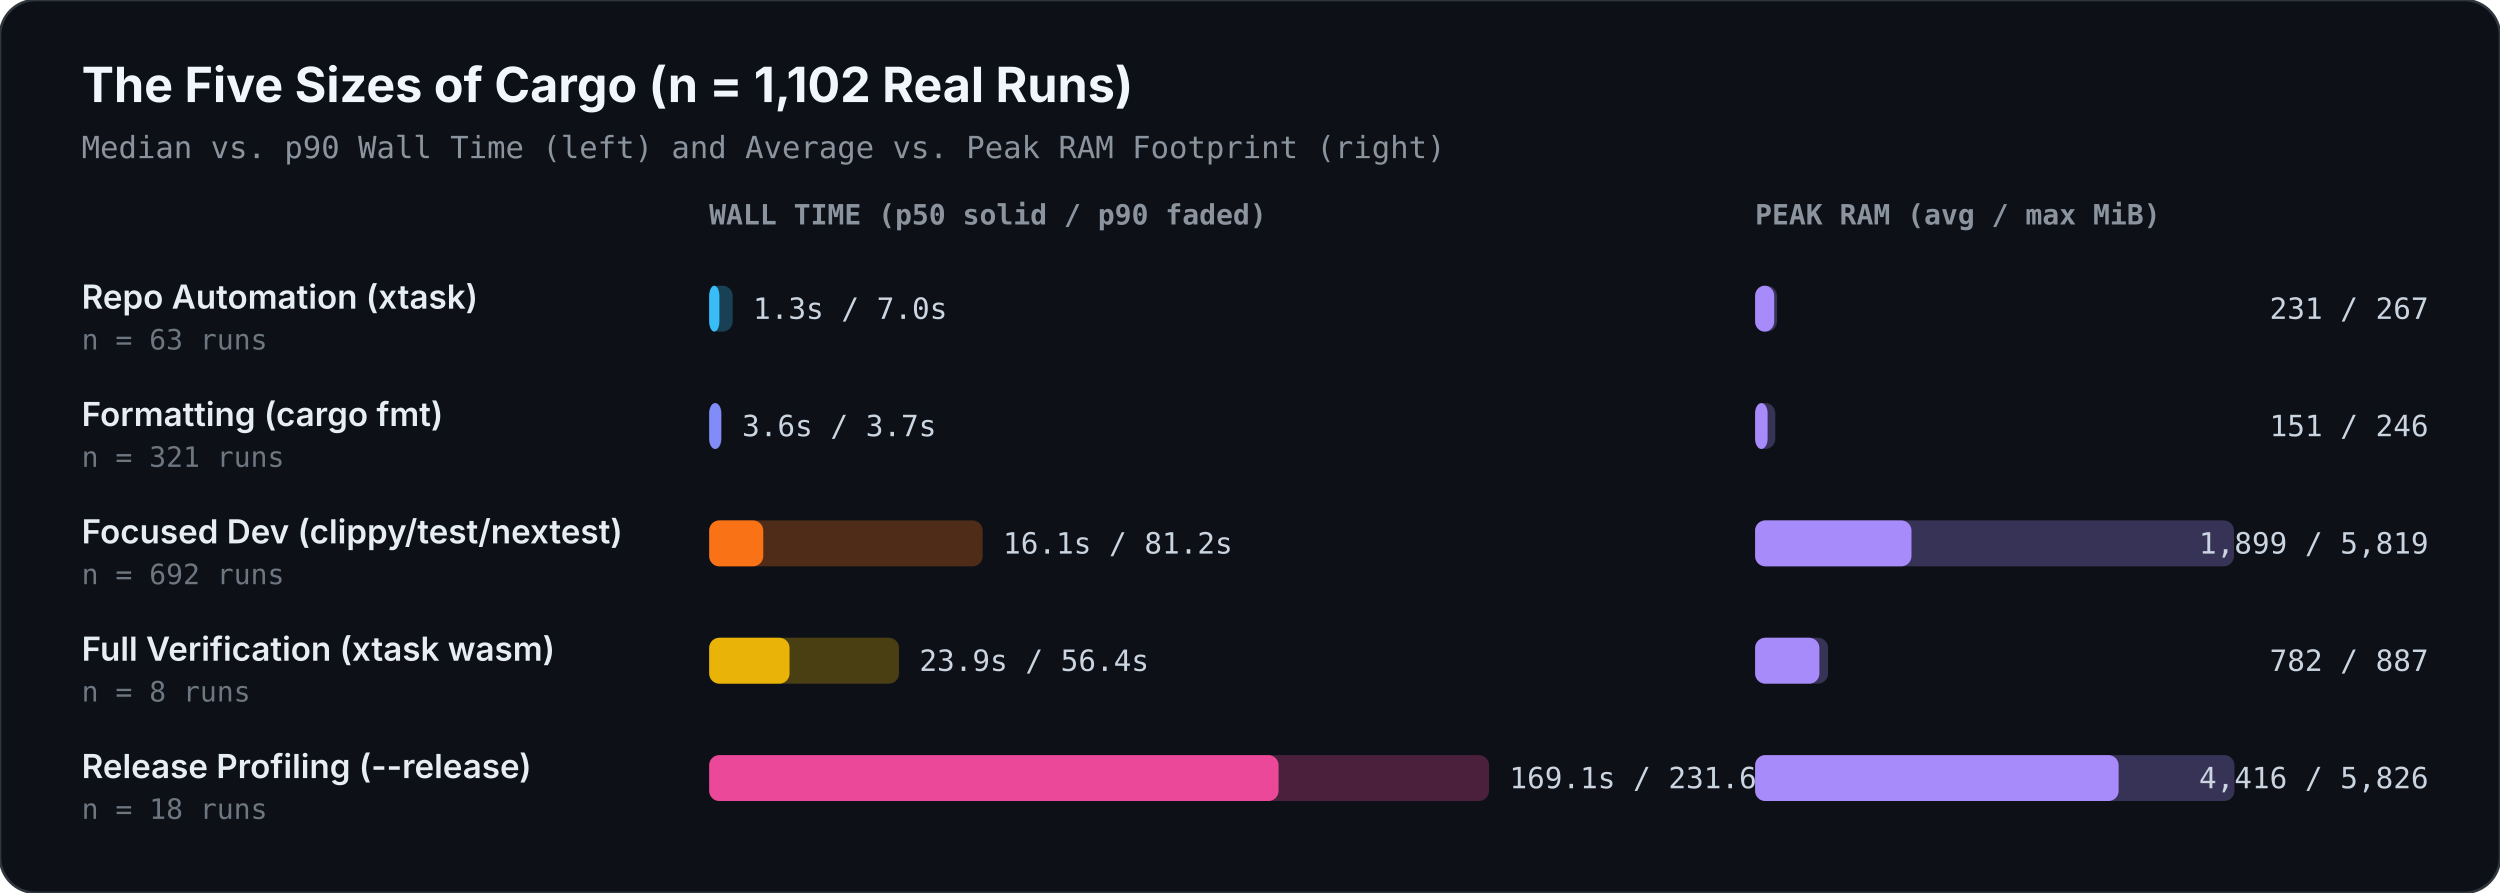
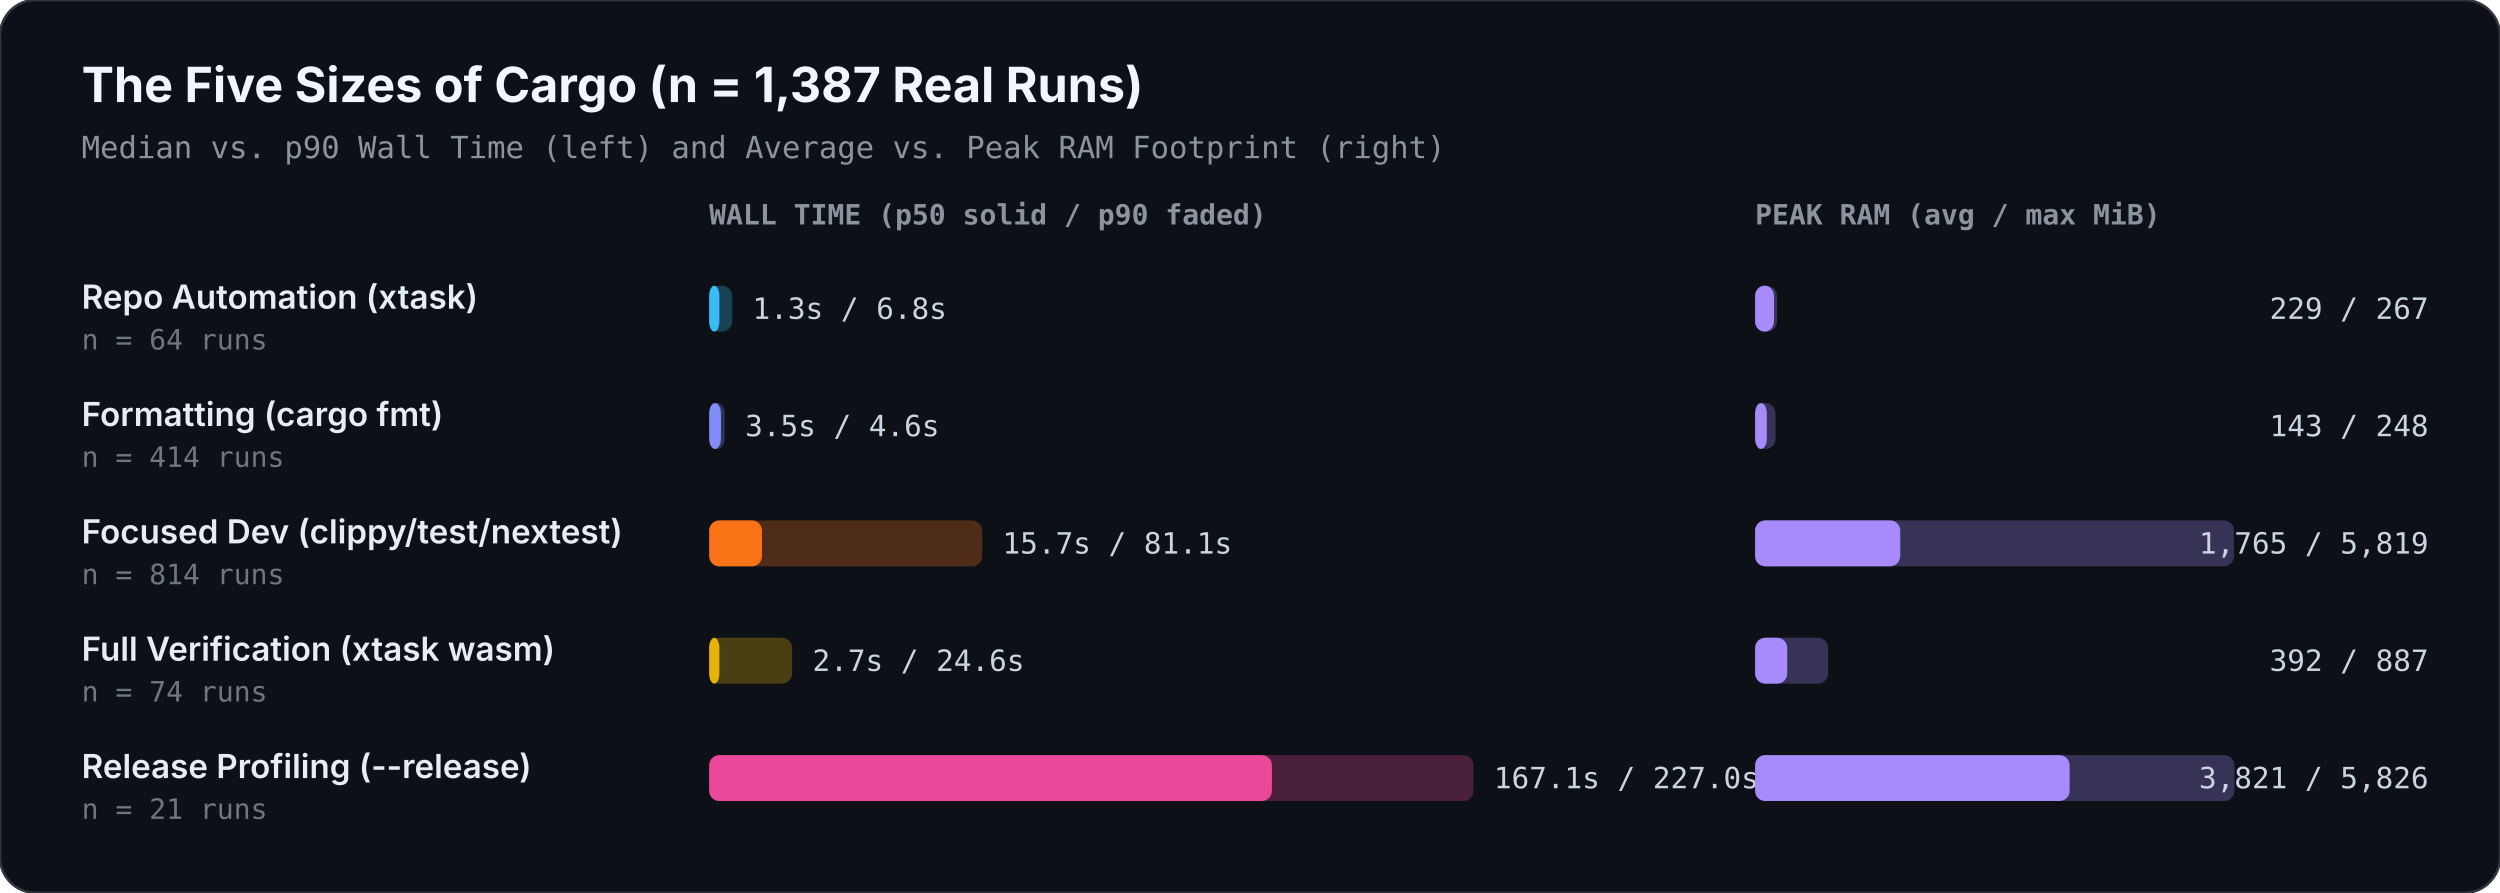
<svg xmlns="http://www.w3.org/2000/svg" viewBox="0 0 980 350" width="980" height="350" role="img" aria-label="Five Sizes of Cargo Workloads">
  <rect width="980" height="350" rx="14" fill="#0d1117" stroke="#30363d" />
-   <text x="32" y="40" fill="#f0f6fc" font-family="-apple-system, BlinkMacSystemFont, 'Segoe UI', sans-serif" font-size="19" font-weight="700">The Five Sizes of Cargo (n = 1,102 Real Runs)</text>
+   <text x="32" y="40" fill="#f0f6fc" font-family="-apple-system, BlinkMacSystemFont, 'Segoe UI', sans-serif" font-size="19" font-weight="700">The Five Sizes of Cargo (n = 1,387 Real Runs)</text>
  <text x="32" y="62" fill="#8b949e" font-family="ui-monospace, monospace" font-size="12">Median vs. p90 Wall Time (left) and Average vs. Peak RAM Footprint (right)</text>
  <text x="278" y="88" fill="#8b949e" font-family="ui-monospace, monospace" font-size="11" font-weight="700">WALL TIME (p50 solid / p90 faded)</text>
  <text x="688" y="88" fill="#8b949e" font-family="ui-monospace, monospace" font-size="11" font-weight="700">PEAK RAM (avg / max MiB)</text>
  <text x="32" y="121" fill="#e6edf3" font-family="-apple-system, sans-serif" font-size="13" font-weight="600">Repo Automation (xtask)</text>
-   <text x="32" y="137" fill="#6e7681" font-family="ui-monospace, monospace" font-size="11">n = 63 runs</text>
-   <rect x="278" y="112" width="9.2" height="18" rx="4" fill="#38bdf8" fill-opacity="0.28" />
+   <text x="32" y="137" fill="#6e7681" font-family="ui-monospace, monospace" font-size="11">n = 64 runs</text>
+   <rect x="278" y="112" width="9.0" height="18" rx="4" fill="#38bdf8" fill-opacity="0.28" />
  <rect x="278" y="112" width="4.0" height="18" rx="4" fill="#38bdf8" />
-   <text x="295.2" y="125" fill="#cbd5e1" font-family="ui-monospace, monospace" font-size="11.5">1.3s / 7.0s</text>
+   <text x="295.0" y="125" fill="#cbd5e1" font-family="ui-monospace, monospace" font-size="11.5">1.3s / 6.8s</text>
  <rect x="688" y="112" width="8.6" height="18" rx="4" fill="#a78bfa" fill-opacity="0.28" />
-   <rect x="688" y="112" width="7.5" height="18" rx="4" fill="#a78bfa" />
-   <text x="952" y="125" text-anchor="end" fill="#cbd5e1" font-family="ui-monospace, monospace" font-size="11.5">231 / 267</text>
+   <rect x="688" y="112" width="7.4" height="18" rx="4" fill="#a78bfa" />
+   <text x="952" y="125" text-anchor="end" fill="#cbd5e1" font-family="ui-monospace, monospace" font-size="11.5">229 / 267</text>
  <text x="32" y="167" fill="#e6edf3" font-family="-apple-system, sans-serif" font-size="13" font-weight="600">Formatting (cargo fmt)</text>
-   <text x="32" y="183" fill="#6e7681" font-family="ui-monospace, monospace" font-size="11">n = 321 runs</text>
-   <rect x="278" y="158" width="4.9" height="18" rx="4" fill="#818cf8" fill-opacity="0.28" />
-   <rect x="278" y="158" width="4.7" height="18" rx="4" fill="#818cf8" />
-   <text x="290.9" y="171" fill="#cbd5e1" font-family="ui-monospace, monospace" font-size="11.5">3.6s / 3.7s</text>
-   <rect x="688" y="158" width="7.9" height="18" rx="4" fill="#a78bfa" fill-opacity="0.28" />
-   <rect x="688" y="158" width="4.9" height="18" rx="4" fill="#a78bfa" />
-   <text x="952" y="171" text-anchor="end" fill="#cbd5e1" font-family="ui-monospace, monospace" font-size="11.5">151 / 246</text>
+   <text x="32" y="183" fill="#6e7681" font-family="ui-monospace, monospace" font-size="11">n = 414 runs</text>
+   <rect x="278" y="158" width="6.1" height="18" rx="4" fill="#818cf8" fill-opacity="0.28" />
+   <rect x="278" y="158" width="4.6" height="18" rx="4" fill="#818cf8" />
+   <text x="292.1" y="171" fill="#cbd5e1" font-family="ui-monospace, monospace" font-size="11.5">3.5s / 4.6s</text>
+   <rect x="688" y="158" width="8.0" height="18" rx="4" fill="#a78bfa" fill-opacity="0.28" />
+   <rect x="688" y="158" width="4.6" height="18" rx="4" fill="#a78bfa" />
+   <text x="952" y="171" text-anchor="end" fill="#cbd5e1" font-family="ui-monospace, monospace" font-size="11.5">143 / 248</text>
  <text x="32" y="213" fill="#e6edf3" font-family="-apple-system, sans-serif" font-size="13" font-weight="600">Focused Dev (clippy/test/nextest)</text>
-   <text x="32" y="229" fill="#6e7681" font-family="ui-monospace, monospace" font-size="11">n = 692 runs</text>
-   <rect x="278" y="204" width="107.2" height="18" rx="4" fill="#f97316" fill-opacity="0.28" />
-   <rect x="278" y="204" width="21.2" height="18" rx="4" fill="#f97316" />
-   <text x="393.2" y="217" fill="#cbd5e1" font-family="ui-monospace, monospace" font-size="11.5">16.1s / 81.2s</text>
+   <text x="32" y="229" fill="#6e7681" font-family="ui-monospace, monospace" font-size="11">n = 814 runs</text>
+   <rect x="278" y="204" width="107.0" height="18" rx="4" fill="#f97316" fill-opacity="0.28" />
+   <rect x="278" y="204" width="20.7" height="18" rx="4" fill="#f97316" />
+   <text x="393.0" y="217" fill="#cbd5e1" font-family="ui-monospace, monospace" font-size="11.5">15.7s / 81.1s</text>
  <rect x="688" y="204" width="187.7" height="18" rx="4" fill="#a78bfa" fill-opacity="0.28" />
-   <rect x="688" y="204" width="61.3" height="18" rx="4" fill="#a78bfa" />
-   <text x="952" y="217" text-anchor="end" fill="#cbd5e1" font-family="ui-monospace, monospace" font-size="11.5">1,899 / 5,819</text>
+   <rect x="688" y="204" width="56.9" height="18" rx="4" fill="#a78bfa" />
+   <text x="952" y="217" text-anchor="end" fill="#cbd5e1" font-family="ui-monospace, monospace" font-size="11.5">1,765 / 5,819</text>
  <text x="32" y="259" fill="#e6edf3" font-family="-apple-system, sans-serif" font-size="13" font-weight="600">Full Verification (xtask wasm)</text>
-   <text x="32" y="275" fill="#6e7681" font-family="ui-monospace, monospace" font-size="11">n = 8 runs</text>
-   <rect x="278" y="250" width="74.4" height="18" rx="4" fill="#eab308" fill-opacity="0.28" />
-   <rect x="278" y="250" width="31.5" height="18" rx="4" fill="#eab308" />
-   <text x="360.4" y="263" fill="#cbd5e1" font-family="ui-monospace, monospace" font-size="11.5">23.9s / 56.4s</text>
+   <text x="32" y="275" fill="#6e7681" font-family="ui-monospace, monospace" font-size="11">n = 74 runs</text>
+   <rect x="278" y="250" width="32.5" height="18" rx="4" fill="#eab308" fill-opacity="0.28" />
+   <rect x="278" y="250" width="4.0" height="18" rx="4" fill="#eab308" />
+   <text x="318.5" y="263" fill="#cbd5e1" font-family="ui-monospace, monospace" font-size="11.5">2.7s / 24.6s</text>
  <rect x="688" y="250" width="28.6" height="18" rx="4" fill="#a78bfa" fill-opacity="0.28" />
-   <rect x="688" y="250" width="25.2" height="18" rx="4" fill="#a78bfa" />
-   <text x="952" y="263" text-anchor="end" fill="#cbd5e1" font-family="ui-monospace, monospace" font-size="11.5">782 / 887</text>
+   <rect x="688" y="250" width="12.6" height="18" rx="4" fill="#a78bfa" />
+   <text x="952" y="263" text-anchor="end" fill="#cbd5e1" font-family="ui-monospace, monospace" font-size="11.5">392 / 887</text>
  <text x="32" y="305" fill="#e6edf3" font-family="-apple-system, sans-serif" font-size="13" font-weight="600">Release Profiling (--release)</text>
-   <text x="32" y="321" fill="#6e7681" font-family="ui-monospace, monospace" font-size="11">n = 18 runs</text>
-   <rect x="278" y="296" width="305.7" height="18" rx="4" fill="#ec4899" fill-opacity="0.28" />
-   <rect x="278" y="296" width="223.2" height="18" rx="4" fill="#ec4899" />
-   <text x="591.7" y="309" fill="#cbd5e1" font-family="ui-monospace, monospace" font-size="11.5">169.1s / 231.6s</text>
+   <text x="32" y="321" fill="#6e7681" font-family="ui-monospace, monospace" font-size="11">n = 21 runs</text>
+   <rect x="278" y="296" width="299.6" height="18" rx="4" fill="#ec4899" fill-opacity="0.28" />
+   <rect x="278" y="296" width="220.6" height="18" rx="4" fill="#ec4899" />
+   <text x="585.6" y="309" fill="#cbd5e1" font-family="ui-monospace, monospace" font-size="11.5">167.1s / 227.0s</text>
  <rect x="688" y="296" width="187.9" height="18" rx="4" fill="#a78bfa" fill-opacity="0.28" />
-   <rect x="688" y="296" width="142.5" height="18" rx="4" fill="#a78bfa" />
-   <text x="952" y="309" text-anchor="end" fill="#cbd5e1" font-family="ui-monospace, monospace" font-size="11.5">4,416 / 5,826</text>
+   <rect x="688" y="296" width="123.3" height="18" rx="4" fill="#a78bfa" />
+   <text x="952" y="309" text-anchor="end" fill="#cbd5e1" font-family="ui-monospace, monospace" font-size="11.5">3,821 / 5,826</text>
</svg>
